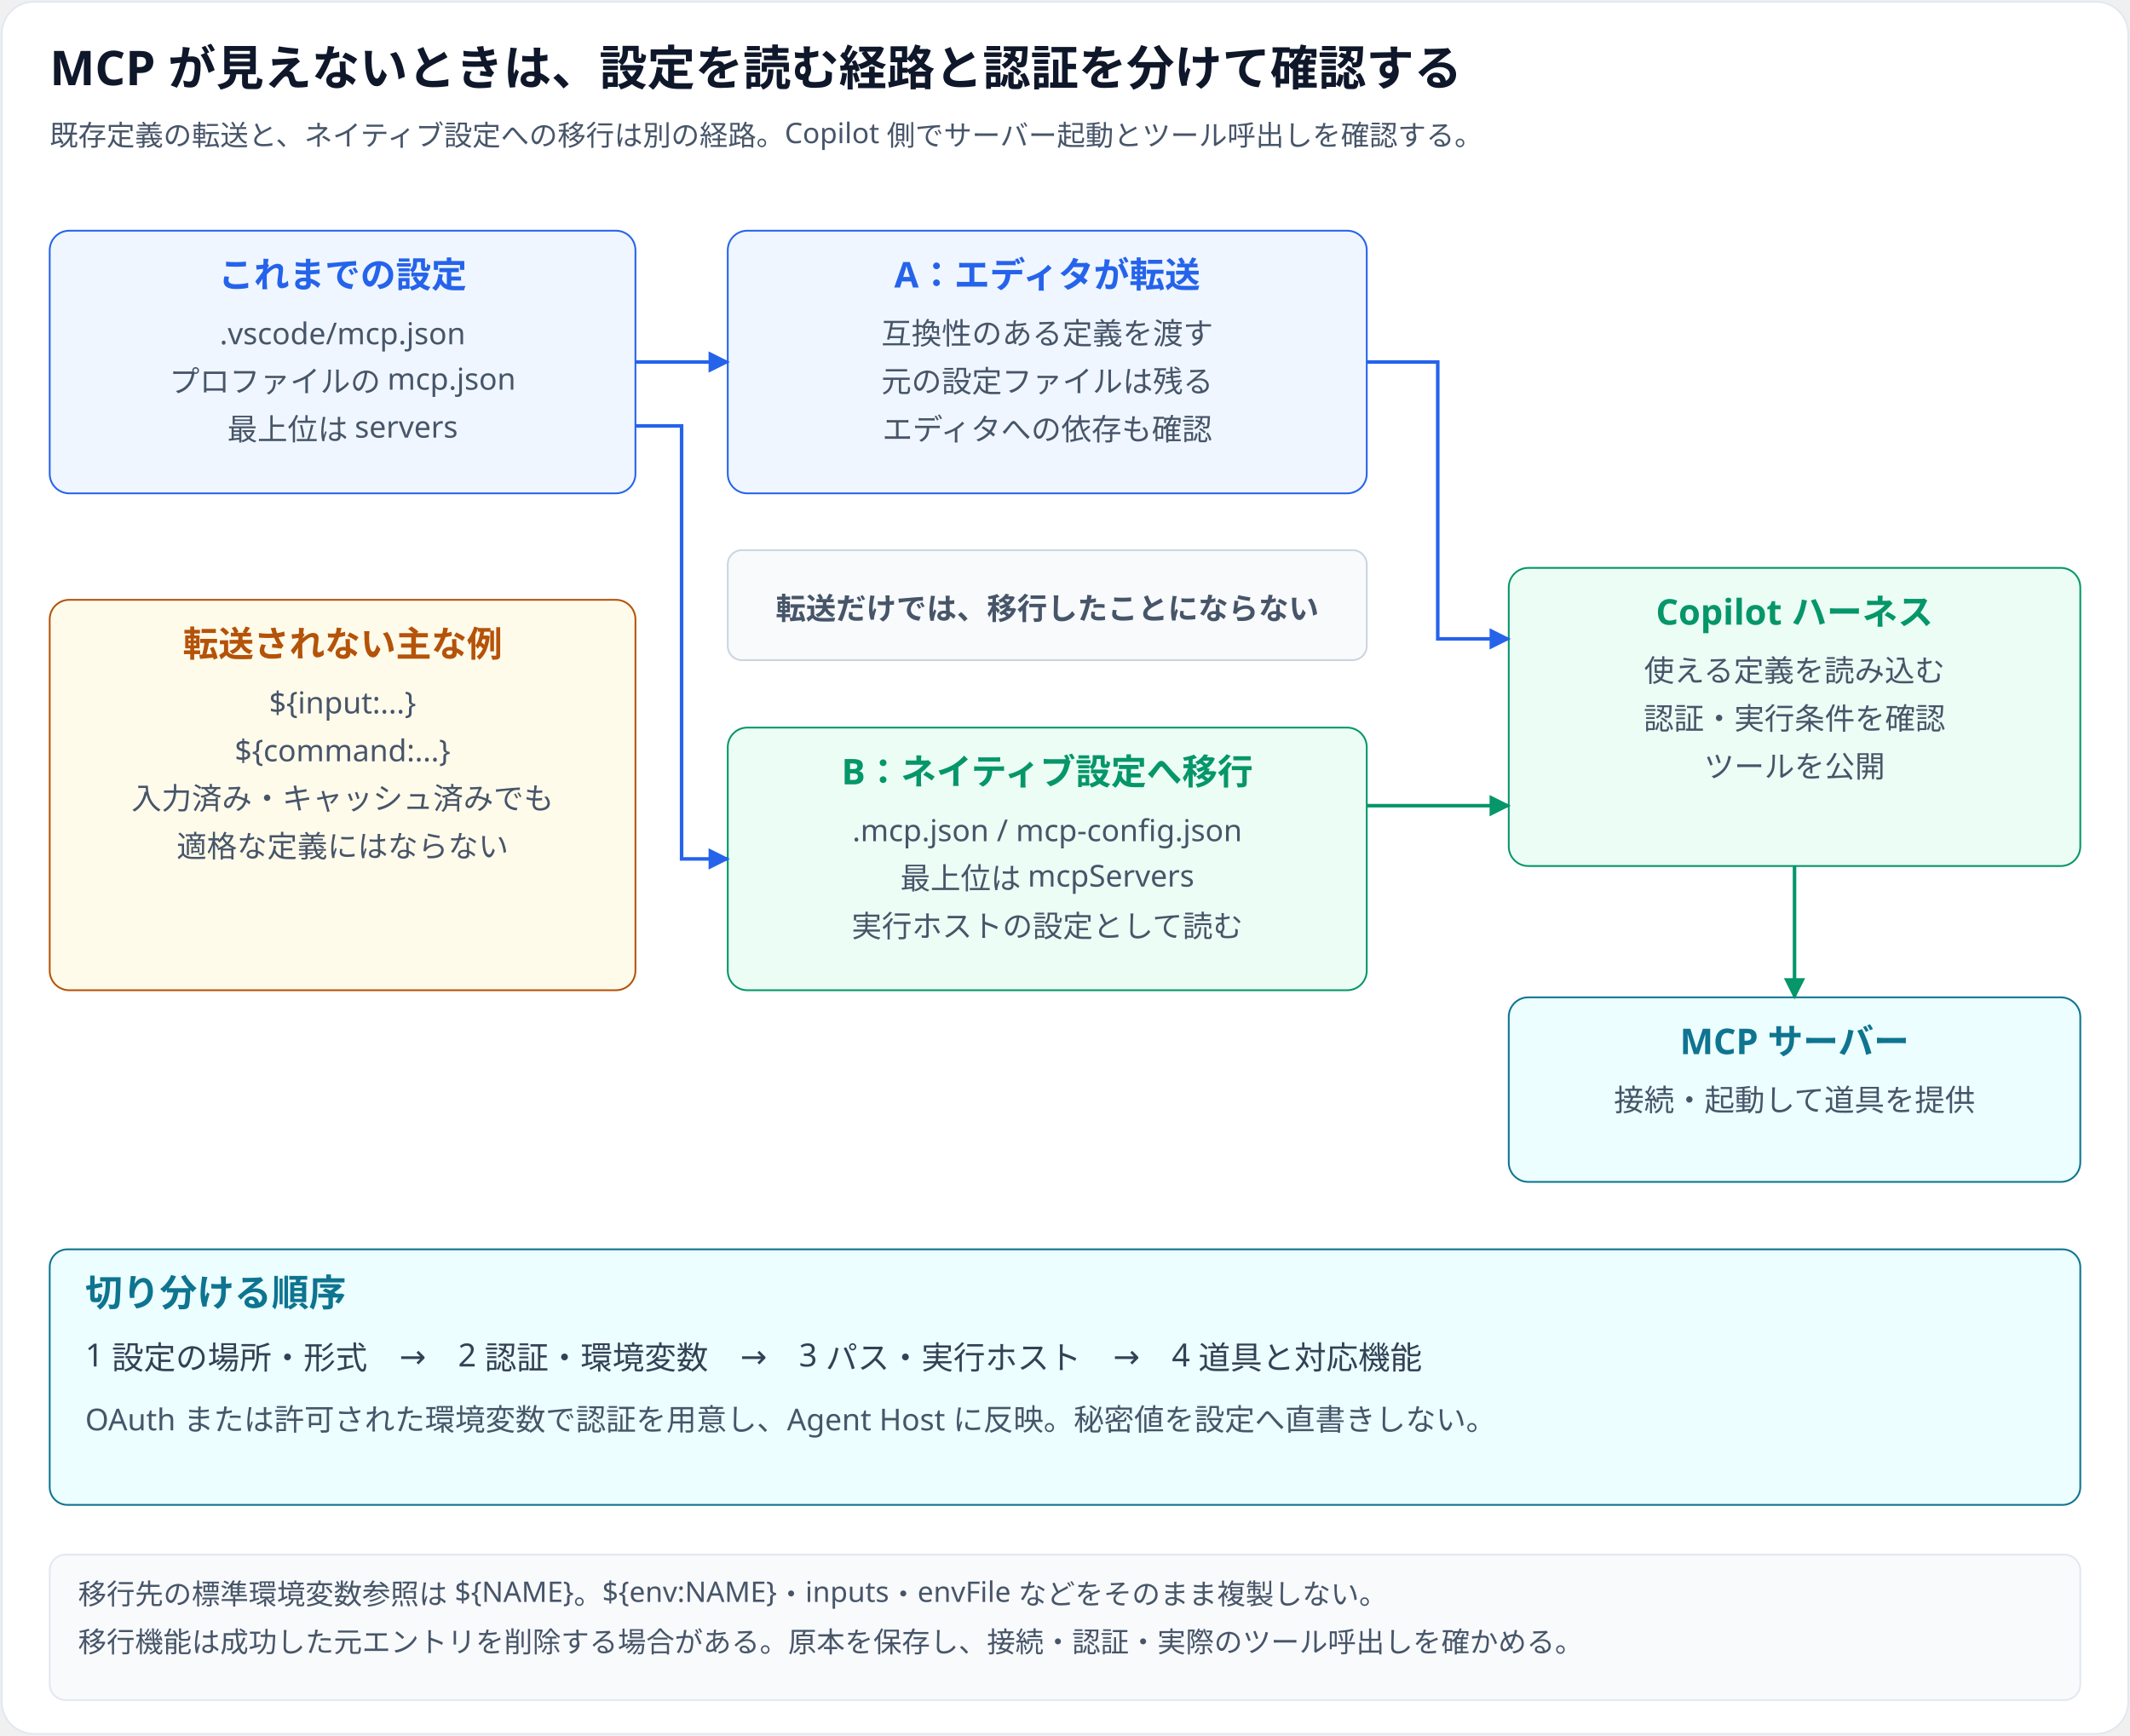
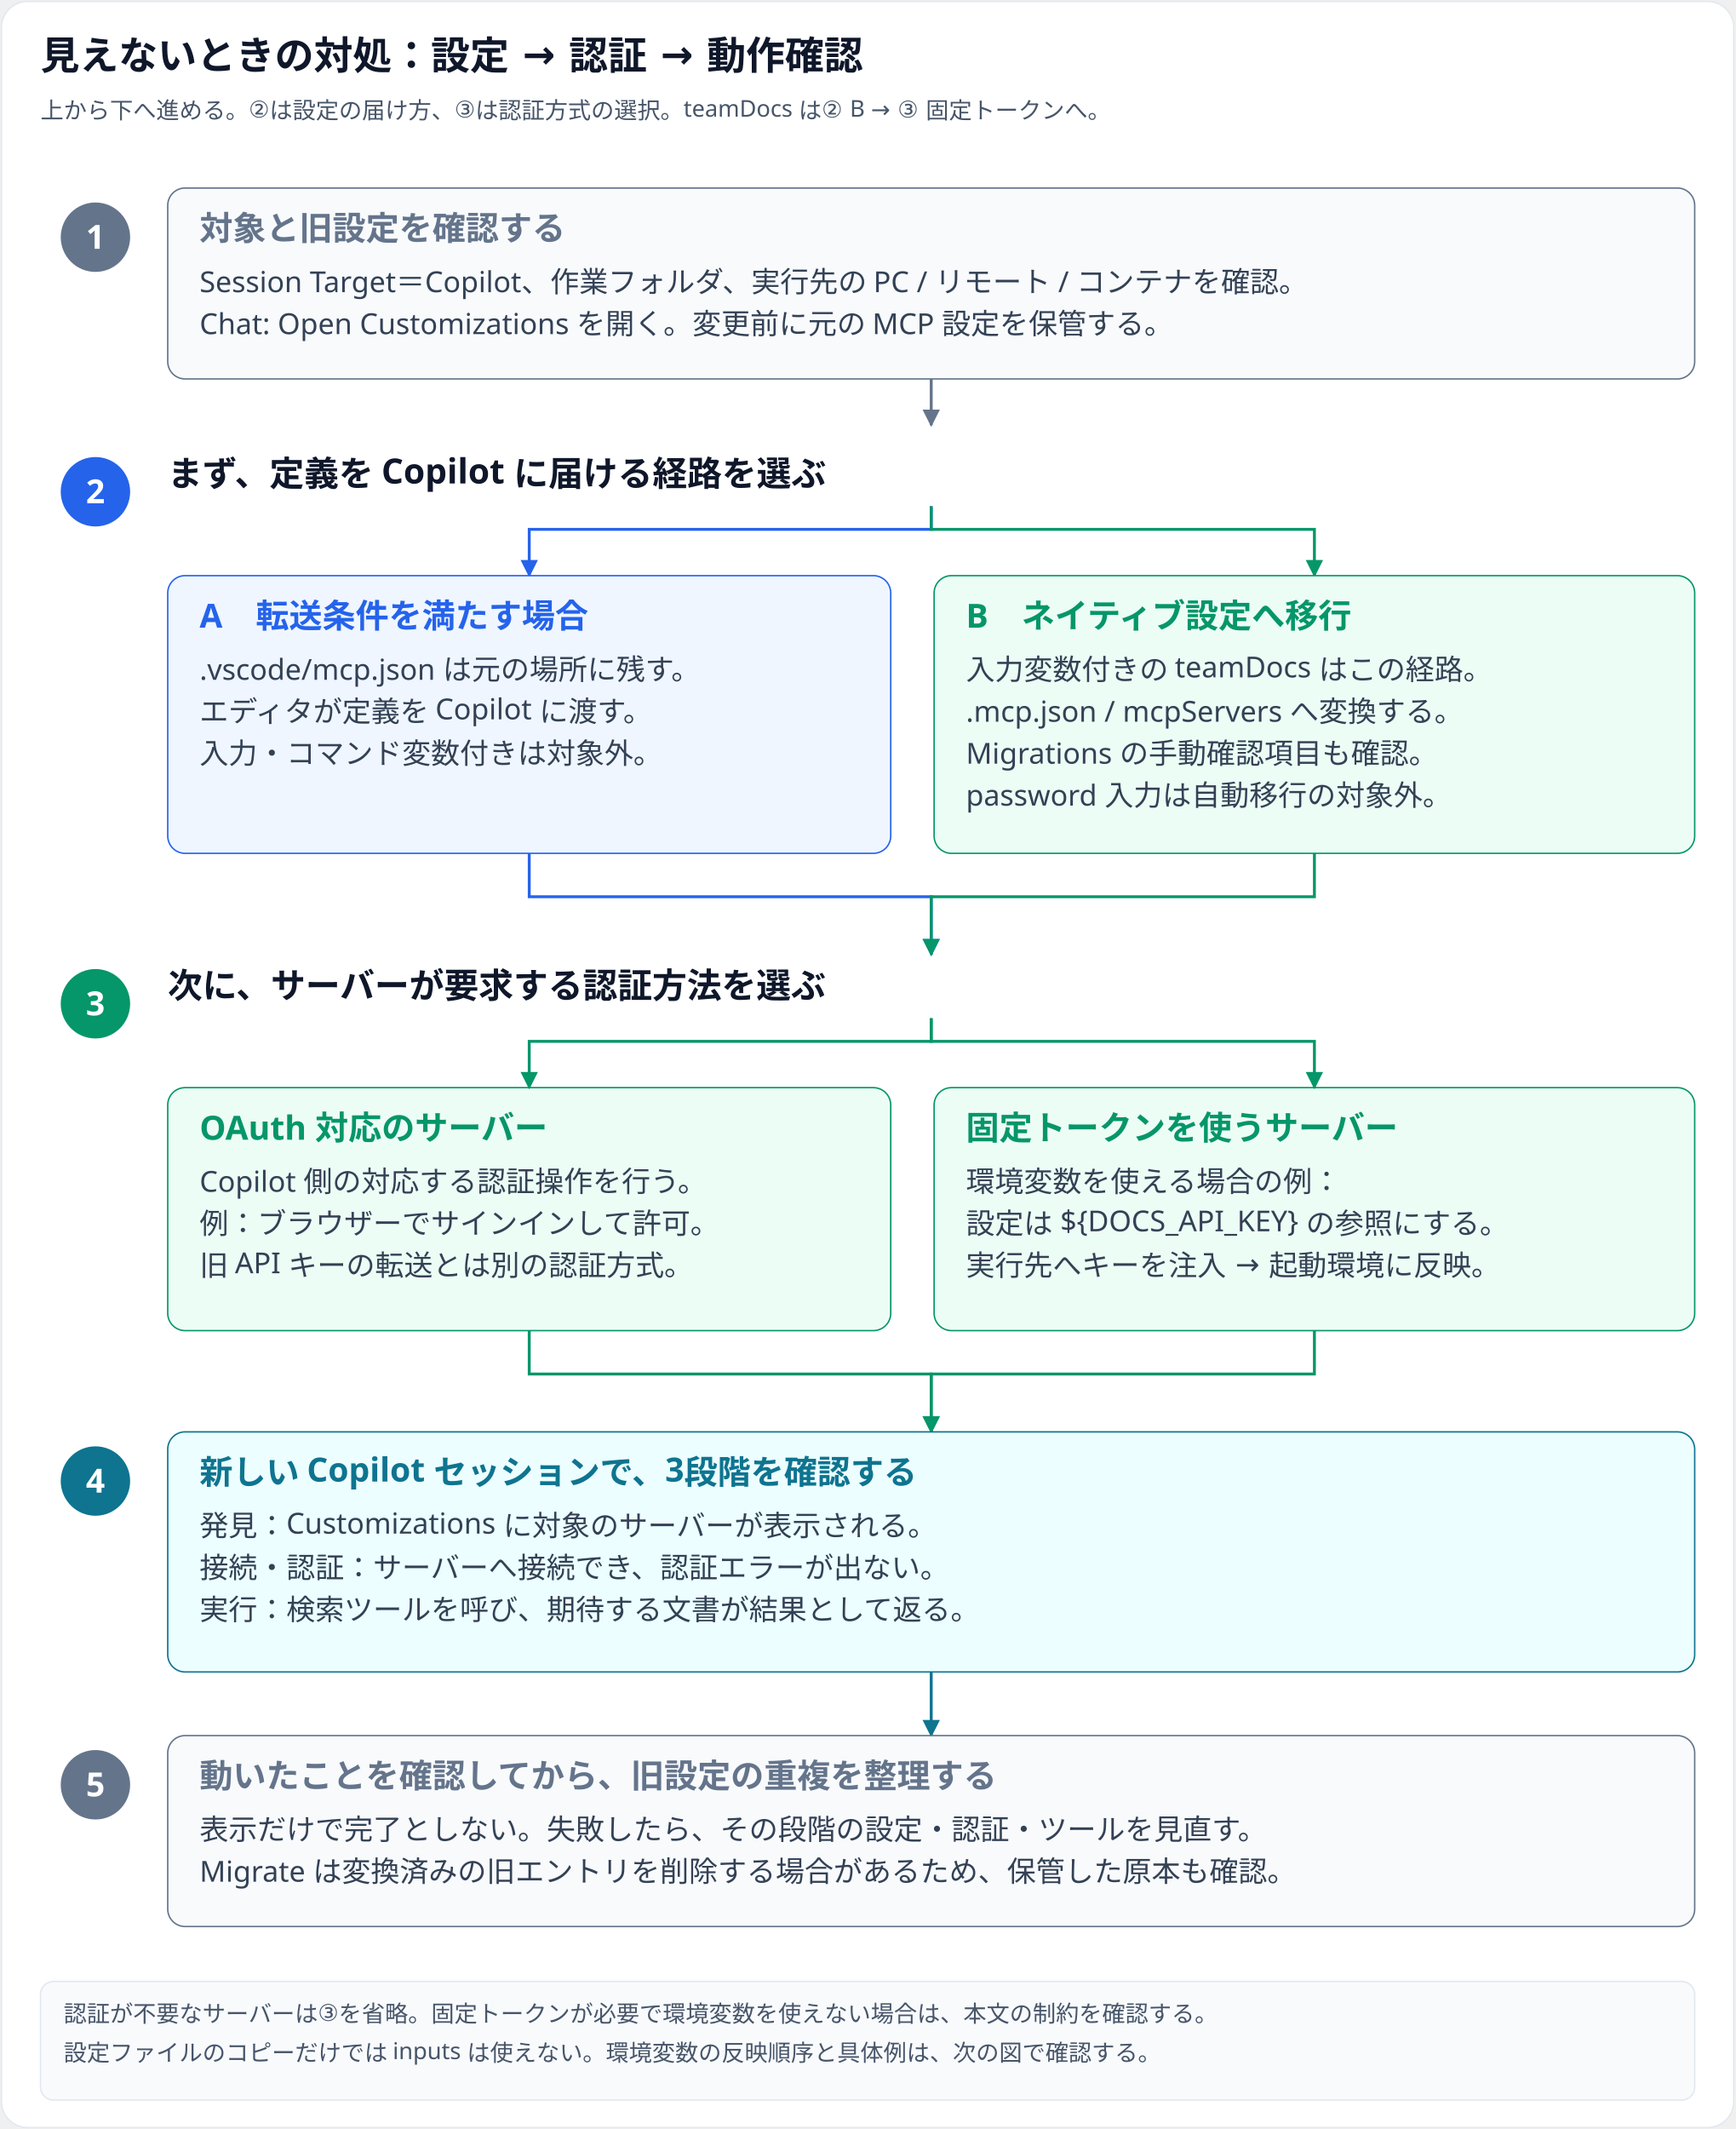
- <svg xmlns="http://www.w3.org/2000/svg" viewBox="0 0 1200 978" role="img" aria-labelledby="title desc" font-family="'Noto Sans JP', 'Yu Gothic UI', Meiryo, sans-serif">
+ <svg xmlns="http://www.w3.org/2000/svg" viewBox="0 0 1200 1472" role="img" aria-labelledby="title desc" font-family="'Noto Sans JP', 'Yu Gothic UI', Meiryo, sans-serif">
  <defs>
    <marker id="arrow-user" viewBox="0 0 10 10" refX="9" refY="5" markerWidth="6" markerHeight="6" orient="auto">
      <path d="M0 0 L10 5 L0 10 Z" fill="#475569" />
    </marker>
    <marker id="arrow-ui" viewBox="0 0 10 10" refX="9" refY="5" markerWidth="6" markerHeight="6" orient="auto">
      <path d="M0 0 L10 5 L0 10 Z" fill="#2563eb" />
    </marker>
    <marker id="arrow-harness" viewBox="0 0 10 10" refX="9" refY="5" markerWidth="6" markerHeight="6" orient="auto">
      <path d="M0 0 L10 5 L0 10 Z" fill="#059669" />
    </marker>
    <marker id="arrow-model" viewBox="0 0 10 10" refX="9" refY="5" markerWidth="6" markerHeight="6" orient="auto">
      <path d="M0 0 L10 5 L0 10 Z" fill="#7c3aed" />
    </marker>
    <marker id="arrow-review" viewBox="0 0 10 10" refX="9" refY="5" markerWidth="6" markerHeight="6" orient="auto">
      <path d="M0 0 L10 5 L0 10 Z" fill="#b45309" />
    </marker>
    <marker id="arrow-tool" viewBox="0 0 10 10" refX="9" refY="5" markerWidth="6" markerHeight="6" orient="auto">
      <path d="M0 0 L10 5 L0 10 Z" fill="#0e7490" />
    </marker>
    <marker id="arrow-process" viewBox="0 0 10 10" refX="9" refY="5" markerWidth="6" markerHeight="6" orient="auto">
      <path d="M0 0 L10 5 L0 10 Z" fill="#64748b" />
    </marker>
    <marker id="arrow-sdk" viewBox="0 0 10 10" refX="9" refY="5" markerWidth="6" markerHeight="6" orient="auto">
      <path d="M0 0 L10 5 L0 10 Z" fill="#6366f1" />
    </marker>
  </defs>
-   <rect x="1" y="1" width="1198" height="976" rx="18" fill="#fff" stroke="#e2e8f0" />
-   <text x="28" y="48" font-size="27" font-weight="700" fill="#0f172a" text-anchor="start">MCP が見えないときは、設定を読む経路と認証を分けて確認する</text>
-   <text x="28" y="82" font-size="16" font-weight="400" fill="#475569" text-anchor="start">既存定義の転送と、ネイティブ設定への移行は別の経路。Copilot 側でサーバー起動とツール呼出しを確認する。</text>
-   <rect x="28" y="130" width="330" height="148" rx="11" fill="#eff6ff" stroke="#2563eb" />
-   <text x="193" y="162" font-size="20" font-weight="700" fill="#2563eb" text-anchor="middle">これまでの設定</text>
-   <text x="193" y="194" font-size="17" font-weight="400" fill="#475569" text-anchor="middle">.vscode/mcp.json</text>
-   <text x="193" y="221" font-size="17" font-weight="400" fill="#475569" text-anchor="middle">プロファイルの mcp.json</text>
-   <text x="193" y="248" font-size="17" font-weight="400" fill="#475569" text-anchor="middle">最上位は servers</text>
-   <rect x="410" y="130" width="360" height="148" rx="11" fill="#eff6ff" stroke="#2563eb" />
-   <text x="590" y="162" font-size="20" font-weight="700" fill="#2563eb" text-anchor="middle">A：エディタが転送</text>
-   <text x="590" y="194" font-size="17" font-weight="400" fill="#475569" text-anchor="middle">互換性のある定義を渡す</text>
-   <text x="590" y="221" font-size="17" font-weight="400" fill="#475569" text-anchor="middle">元の設定ファイルは残る</text>
-   <text x="590" y="248" font-size="17" font-weight="400" fill="#475569" text-anchor="middle">エディタへの依存も確認</text>
-   <line x1="358" y1="204" x2="410" y2="204" stroke="#2563eb" stroke-width="2" marker-end="url(#arrow-ui)" />
-   <rect x="410" y="410" width="360" height="148" rx="11" fill="#ecfdf5" stroke="#059669" />
-   <text x="590" y="442" font-size="20" font-weight="700" fill="#059669" text-anchor="middle">B：ネイティブ設定へ移行</text>
-   <text x="590" y="474" font-size="17" font-weight="400" fill="#475569" text-anchor="middle">.mcp.json / mcp-config.json</text>
-   <text x="590" y="501" font-size="17" font-weight="400" fill="#475569" text-anchor="middle">最上位は mcpServers</text>
-   <text x="590" y="528" font-size="17" font-weight="400" fill="#475569" text-anchor="middle">実行ホストの設定として読む</text>
-   <path d="M358 240 H384 V484 H410" fill="none" stroke="#2563eb" stroke-width="2" marker-end="url(#arrow-ui)" />
-   <rect x="850" y="320" width="322" height="168" rx="11" fill="#ecfdf5" stroke="#059669" />
-   <text x="1011" y="352" font-size="20" font-weight="700" fill="#059669" text-anchor="middle">Copilot ハーネス</text>
-   <text x="1011" y="384" font-size="17" font-weight="400" fill="#475569" text-anchor="middle">使える定義を読み込む</text>
-   <text x="1011" y="411" font-size="17" font-weight="400" fill="#475569" text-anchor="middle">認証・実行条件を確認</text>
-   <text x="1011" y="438" font-size="17" font-weight="400" fill="#475569" text-anchor="middle">ツールを公開</text>
-   <path d="M770 204 H810 V360 H850" fill="none" stroke="#2563eb" stroke-width="2" marker-end="url(#arrow-ui)" />
-   <line x1="770" y1="454" x2="850" y2="454" stroke="#059669" stroke-width="2" marker-end="url(#arrow-harness)" />
-   <rect x="850" y="562" width="322" height="104" rx="11" fill="#ecfeff" stroke="#0e7490" />
-   <text x="1011" y="594" font-size="20" font-weight="700" fill="#0e7490" text-anchor="middle">MCP サーバー</text>
-   <text x="1011" y="626" font-size="17" font-weight="400" fill="#475569" text-anchor="middle">接続・起動して道具を提供</text>
-   <line x1="1011" y1="488" x2="1011" y2="562" stroke="#059669" stroke-width="2" marker-end="url(#arrow-harness)" />
-   <rect x="28" y="338" width="330" height="220" rx="11" fill="#fffbeb" stroke="#b45309" />
-   <text x="193" y="370" font-size="20" font-weight="700" fill="#b45309" text-anchor="middle">転送されない主な例</text>
-   <text x="193" y="402" font-size="17" font-weight="400" fill="#475569" text-anchor="middle">${input:...}</text>
-   <text x="193" y="429" font-size="17" font-weight="400" fill="#475569" text-anchor="middle">${command:...}</text>
-   <text x="193" y="456" font-size="17" font-weight="400" fill="#475569" text-anchor="middle">入力済み・キャッシュ済みでも</text>
-   <text x="193" y="483" font-size="17" font-weight="400" fill="#475569" text-anchor="middle">適格な定義にはならない</text>
-   <rect x="410" y="310" width="360" height="62" rx="8" fill="#f8fafc" stroke="#cbd5e1" />
-   <text x="590" y="349" font-size="17" font-weight="700" fill="#475569" text-anchor="middle">転送だけでは、移行したことにならない</text>
-   <rect x="28" y="704" width="1144" height="144" rx="10" fill="#ecfeff" stroke="#0e7490" />
-   <text x="48" y="736" font-size="21" font-weight="700" fill="#0e7490" text-anchor="start">切り分ける順序</text>
-   <text x="48" y="770" font-size="18" font-weight="500" fill="#334155" text-anchor="start">1 設定の場所・形式　→　2 認証・環境変数　→　3 パス・実行ホスト　→　4 道具と対応機能</text>
-   <text x="48" y="806" font-size="17" font-weight="400" fill="#475569" text-anchor="start">OAuth または許可された環境変数で認証を用意し、Agent Host に反映。秘密値を設定へ直書きしない。</text>
-   <rect x="28" y="876" width="1144" height="82" rx="9" fill="#f8fafc" stroke="#e2e8f0" />
-   <text x="44" y="904" font-size="16" font-weight="400" fill="#475569" text-anchor="start">移行先の標準環境変数参照は ${NAME}。${env:NAME}・inputs・envFile などをそのまま複製しない。</text>
-   <text x="44" y="931" font-size="16" font-weight="400" fill="#475569" text-anchor="start">移行機能は成功した元エントリを削除する場合がある。原本を保存し、接続・認証・実際のツール呼出しを確かめる。</text>
+   <rect x="1" y="1" width="1198" height="1470" rx="18" fill="#fff" stroke="#e2e8f0" />
+   <text x="28" y="48" font-size="27" font-weight="700" fill="#0f172a" text-anchor="start">見えないときの対処：設定 → 認証 → 動作確認</text>
+   <text x="28" y="82" font-size="16" font-weight="400" fill="#475569" text-anchor="start">上から下へ進める。②は設定の届け方、③は認証方式の選択。teamDocs は② B → ③ 固定トークンへ。</text>
+   <circle cx="66" cy="164" r="24" fill="#64748b" />
+   <text x="66" y="172" font-size="23" font-weight="700" fill="#fff" text-anchor="middle">1</text>
+   <rect x="116" y="130" width="1056" height="132" rx="12" fill="#f8fafc" stroke="#64748b" />
+   <text x="138" y="166" font-size="23" font-weight="700" fill="#64748b" text-anchor="start">対象と旧設定を確認する</text>
+   <text x="138" y="202" font-size="20" font-weight="400" fill="#334155" text-anchor="start">Session Target＝Copilot、作業フォルダ、実行先の PC / リモート / コンテナを確認。</text>
+   <text x="138" y="231" font-size="20" font-weight="400" fill="#334155" text-anchor="start">Chat: Open Customizations を開く。変更前に元の MCP 設定を保管する。</text>
+   <line x1="644" y1="262" x2="644" y2="294" stroke="#64748b" stroke-width="2" marker-end="url(#arrow-process)" />
+   <circle cx="66" cy="340" r="24" fill="#2563eb" />
+   <text x="66" y="348" font-size="23" font-weight="700" fill="#fff" text-anchor="middle">2</text>
+   <text x="116" y="336" font-size="24" font-weight="700" fill="#0f172a" text-anchor="start">まず、定義を Copilot に届ける経路を選ぶ</text>
+   <path d="M644 350 V366 H366 V398" fill="none" stroke="#2563eb" stroke-width="2" marker-end="url(#arrow-ui)" />
+   <path d="M644 350 V366 H909 V398" fill="none" stroke="#059669" stroke-width="2" marker-end="url(#arrow-harness)" />
+   <rect x="116" y="398" width="500" height="192" rx="12" fill="#eff6ff" stroke="#2563eb" />
+   <text x="138" y="434" font-size="23" font-weight="700" fill="#2563eb" text-anchor="start">A　転送条件を満たす場合</text>
+   <text x="138" y="470" font-size="20" font-weight="400" fill="#334155" text-anchor="start">.vscode/mcp.json は元の場所に残す。</text>
+   <text x="138" y="499" font-size="20" font-weight="400" fill="#334155" text-anchor="start">エディタが定義を Copilot に渡す。</text>
+   <text x="138" y="528" font-size="20" font-weight="400" fill="#334155" text-anchor="start">入力・コマンド変数付きは対象外。</text>
+   <rect x="646" y="398" width="526" height="192" rx="12" fill="#ecfdf5" stroke="#059669" />
+   <text x="668" y="434" font-size="23" font-weight="700" fill="#059669" text-anchor="start">B　ネイティブ設定へ移行</text>
+   <text x="668" y="470" font-size="20" font-weight="400" fill="#334155" text-anchor="start">入力変数付きの teamDocs はこの経路。</text>
+   <text x="668" y="499" font-size="20" font-weight="400" fill="#334155" text-anchor="start">.mcp.json / mcpServers へ変換する。</text>
+   <text x="668" y="528" font-size="20" font-weight="400" fill="#334155" text-anchor="start">Migrations の手動確認項目も確認。</text>
+   <text x="668" y="557" font-size="20" font-weight="400" fill="#334155" text-anchor="start">password 入力は自動移行の対象外。</text>
+   <path d="M366 590 V620 H644 V660" fill="none" stroke="#2563eb" stroke-width="2" marker-end="url(#arrow-ui)" />
+   <path d="M909 590 V620 H644 V660" fill="none" stroke="#059669" stroke-width="2" marker-end="url(#arrow-harness)" />
+   <circle cx="66" cy="694" r="24" fill="#059669" />
+   <text x="66" y="702" font-size="23" font-weight="700" fill="#fff" text-anchor="middle">3</text>
+   <text x="116" y="690" font-size="24" font-weight="700" fill="#0f172a" text-anchor="start">次に、サーバーが要求する認証方法を選ぶ</text>
+   <rect x="116" y="752" width="500" height="168" rx="12" fill="#ecfdf5" stroke="#059669" />
+   <text x="138" y="788" font-size="23" font-weight="700" fill="#059669" text-anchor="start">OAuth 対応のサーバー</text>
+   <text x="138" y="824" font-size="20" font-weight="400" fill="#334155" text-anchor="start">Copilot 側の対応する認証操作を行う。</text>
+   <text x="138" y="853" font-size="20" font-weight="400" fill="#334155" text-anchor="start">例：ブラウザーでサインインして許可。</text>
+   <text x="138" y="882" font-size="20" font-weight="400" fill="#334155" text-anchor="start">旧 API キーの転送とは別の認証方式。</text>
+   <rect x="646" y="752" width="526" height="168" rx="12" fill="#ecfdf5" stroke="#059669" />
+   <text x="668" y="788" font-size="23" font-weight="700" fill="#059669" text-anchor="start">固定トークンを使うサーバー</text>
+   <text x="668" y="824" font-size="20" font-weight="400" fill="#334155" text-anchor="start">環境変数を使える場合の例：</text>
+   <text x="668" y="853" font-size="20" font-weight="400" fill="#334155" text-anchor="start">設定は ${DOCS_API_KEY} の参照にする。</text>
+   <text x="668" y="882" font-size="20" font-weight="400" fill="#334155" text-anchor="start">実行先へキーを注入 → 起動環境に反映。</text>
+   <path d="M644 704 V720 H366 V752" fill="none" stroke="#059669" stroke-width="2" marker-end="url(#arrow-harness)" />
+   <path d="M644 704 V720 H909 V752" fill="none" stroke="#059669" stroke-width="2" marker-end="url(#arrow-harness)" />
+   <path d="M366 920 V950 H644 V990" fill="none" stroke="#059669" stroke-width="2" marker-end="url(#arrow-harness)" />
+   <path d="M909 920 V950 H644 V990" fill="none" stroke="#059669" stroke-width="2" marker-end="url(#arrow-harness)" />
+   <circle cx="66" cy="1024" r="24" fill="#0e7490" />
+   <text x="66" y="1032" font-size="23" font-weight="700" fill="#fff" text-anchor="middle">4</text>
+   <rect x="116" y="990" width="1056" height="166" rx="12" fill="#ecfeff" stroke="#0e7490" />
+   <text x="138" y="1026" font-size="23" font-weight="700" fill="#0e7490" text-anchor="start">新しい Copilot セッションで、3段階を確認する</text>
+   <text x="138" y="1062" font-size="20" font-weight="400" fill="#334155" text-anchor="start">発見：Customizations に対象のサーバーが表示される。</text>
+   <text x="138" y="1091" font-size="20" font-weight="400" fill="#334155" text-anchor="start">接続・認証：サーバーへ接続でき、認証エラーが出ない。</text>
+   <text x="138" y="1120" font-size="20" font-weight="400" fill="#334155" text-anchor="start">実行：検索ツールを呼び、期待する文書が結果として返る。</text>
+   <line x1="644" y1="1156" x2="644" y2="1200" stroke="#0e7490" stroke-width="2" marker-end="url(#arrow-tool)" />
+   <circle cx="66" cy="1234" r="24" fill="#64748b" />
+   <text x="66" y="1242" font-size="23" font-weight="700" fill="#fff" text-anchor="middle">5</text>
+   <rect x="116" y="1200" width="1056" height="132" rx="12" fill="#f8fafc" stroke="#64748b" />
+   <text x="138" y="1236" font-size="23" font-weight="700" fill="#64748b" text-anchor="start">動いたことを確認してから、旧設定の重複を整理する</text>
+   <text x="138" y="1272" font-size="20" font-weight="400" fill="#334155" text-anchor="start">表示だけで完了としない。失敗したら、その段階の設定・認証・ツールを見直す。</text>
+   <text x="138" y="1301" font-size="20" font-weight="400" fill="#334155" text-anchor="start">Migrate は変換済みの旧エントリを削除する場合があるため、保管した原本も確認。</text>
+   <rect x="28" y="1370" width="1144" height="82" rx="9" fill="#f8fafc" stroke="#e2e8f0" />
+   <text x="44" y="1398" font-size="16" font-weight="400" fill="#475569" text-anchor="start">認証が不要なサーバーは③を省略。固定トークンが必要で環境変数を使えない場合は、本文の制約を確認する。</text>
+   <text x="44" y="1425" font-size="16" font-weight="400" fill="#475569" text-anchor="start">設定ファイルのコピーだけでは inputs は使えない。環境変数の反映順序と具体例は、次の図で確認する。</text>
</svg>
